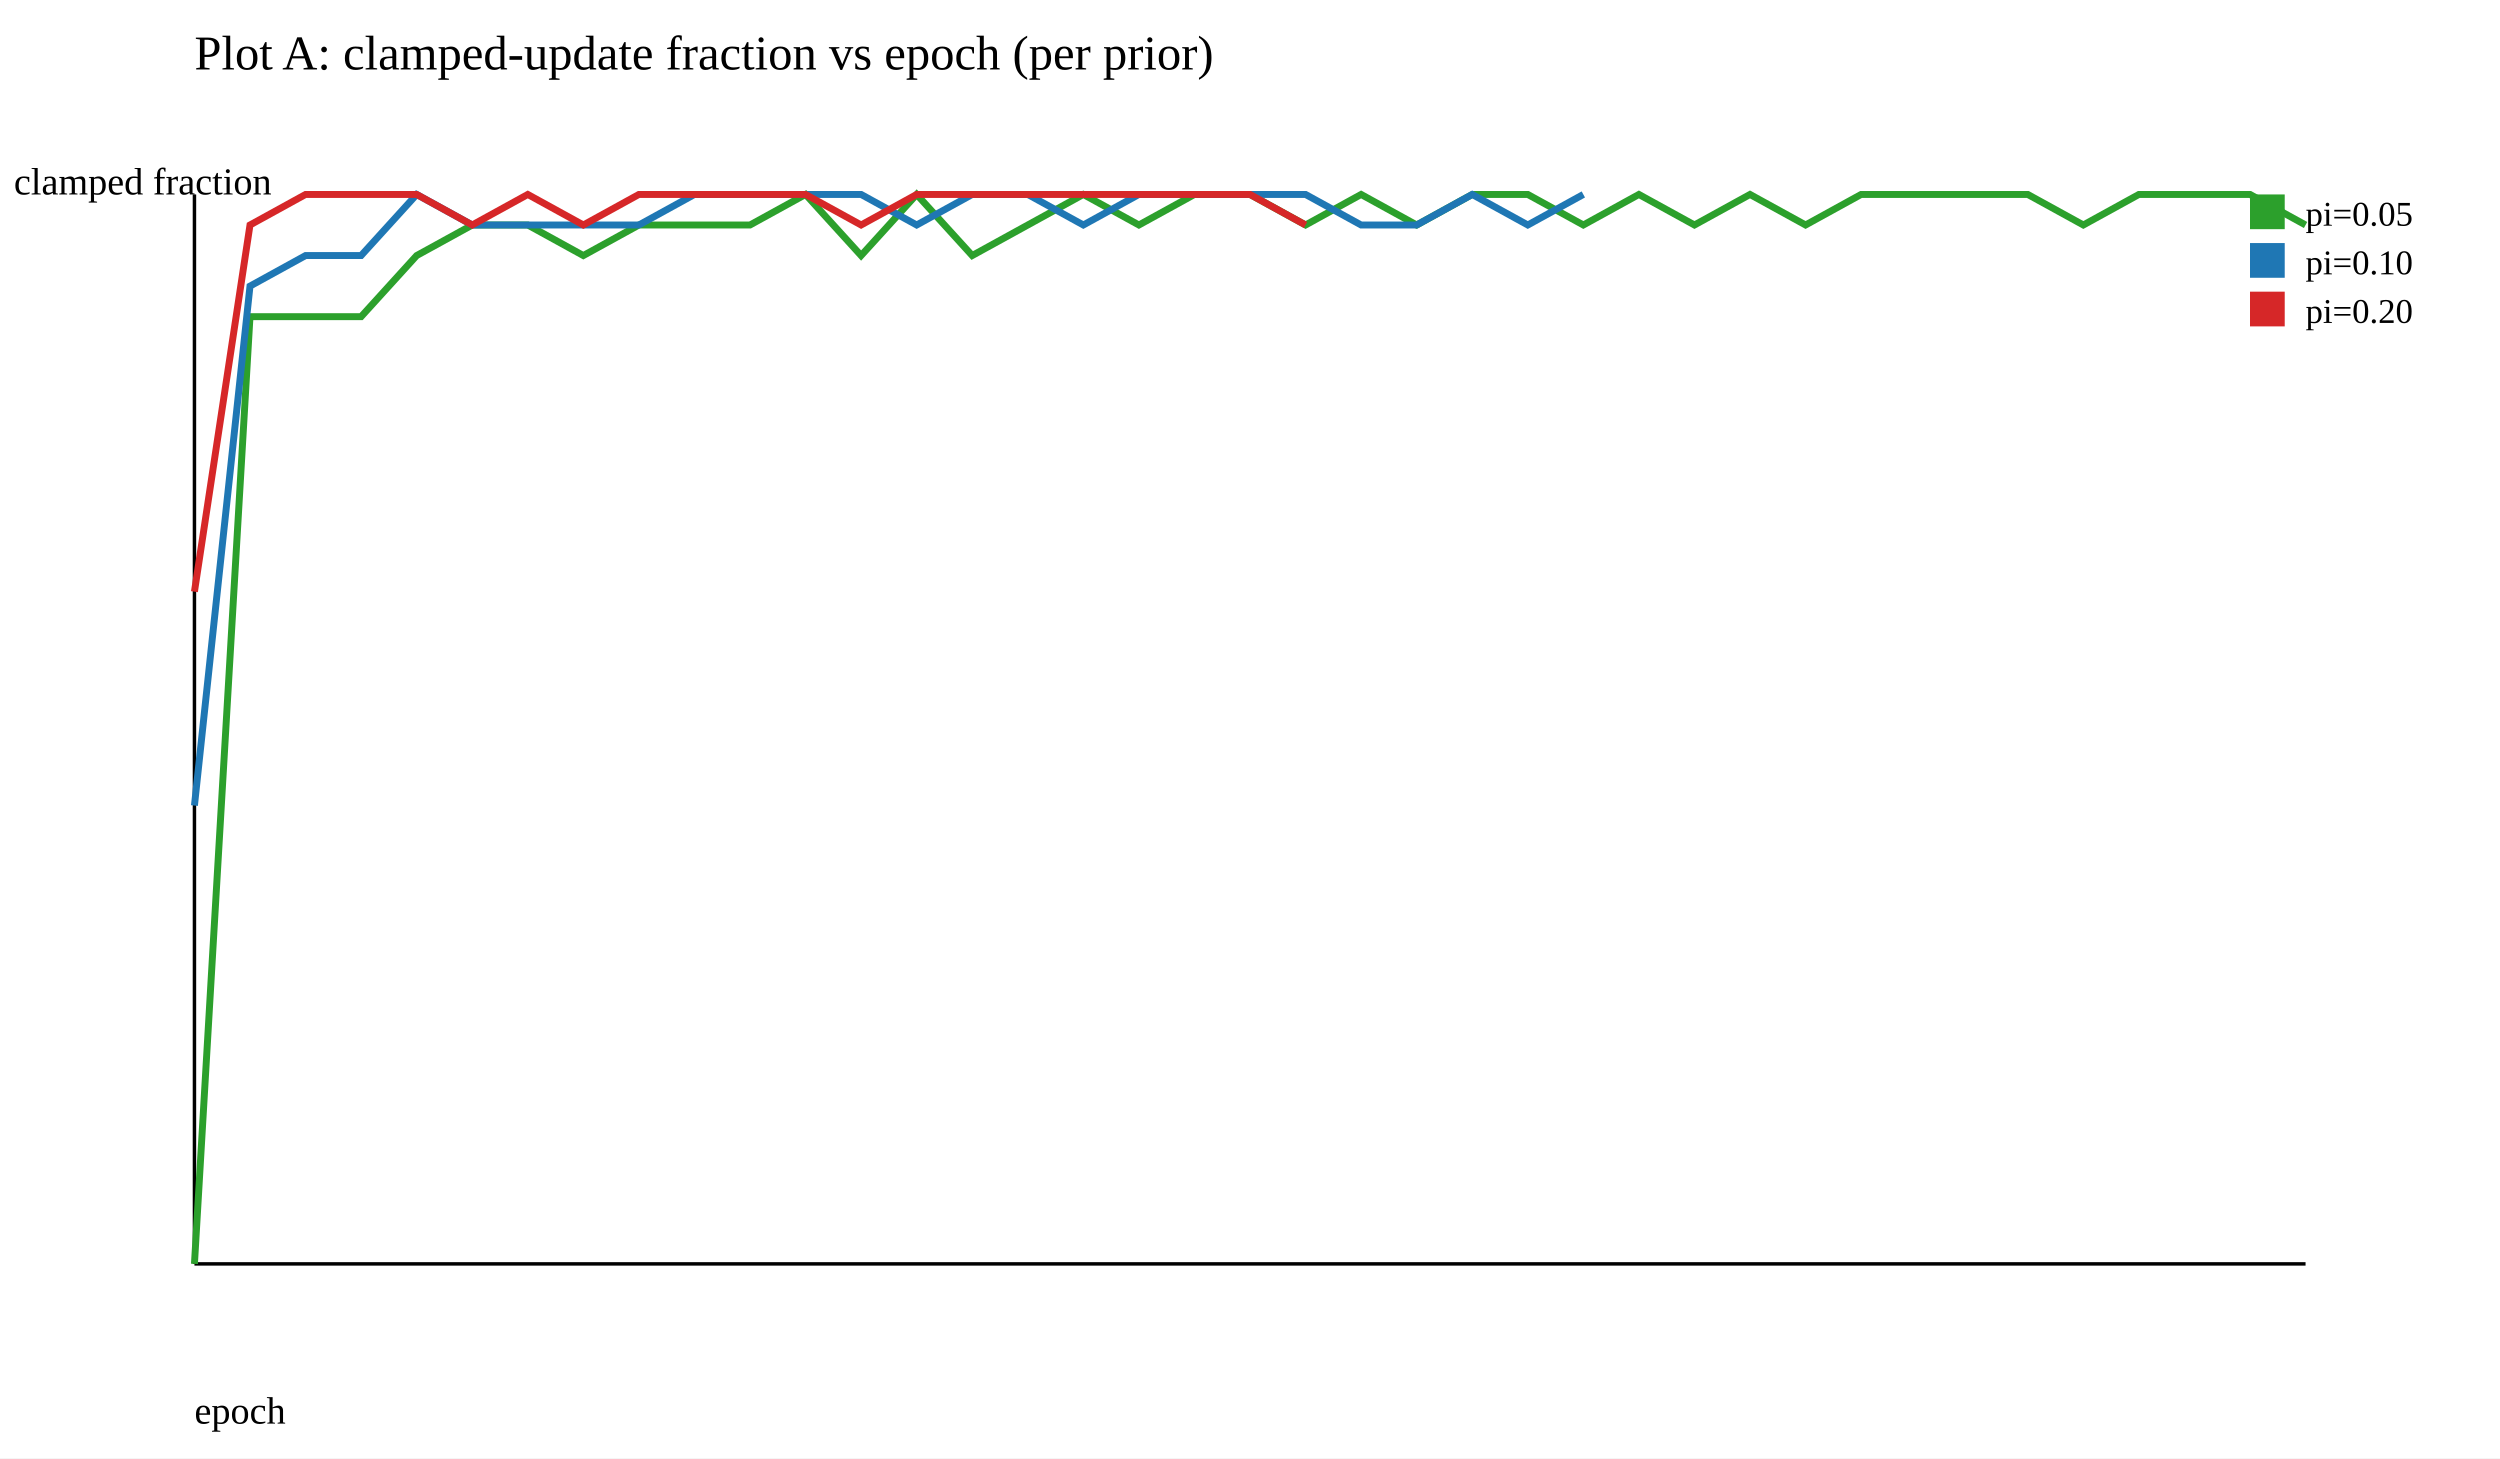
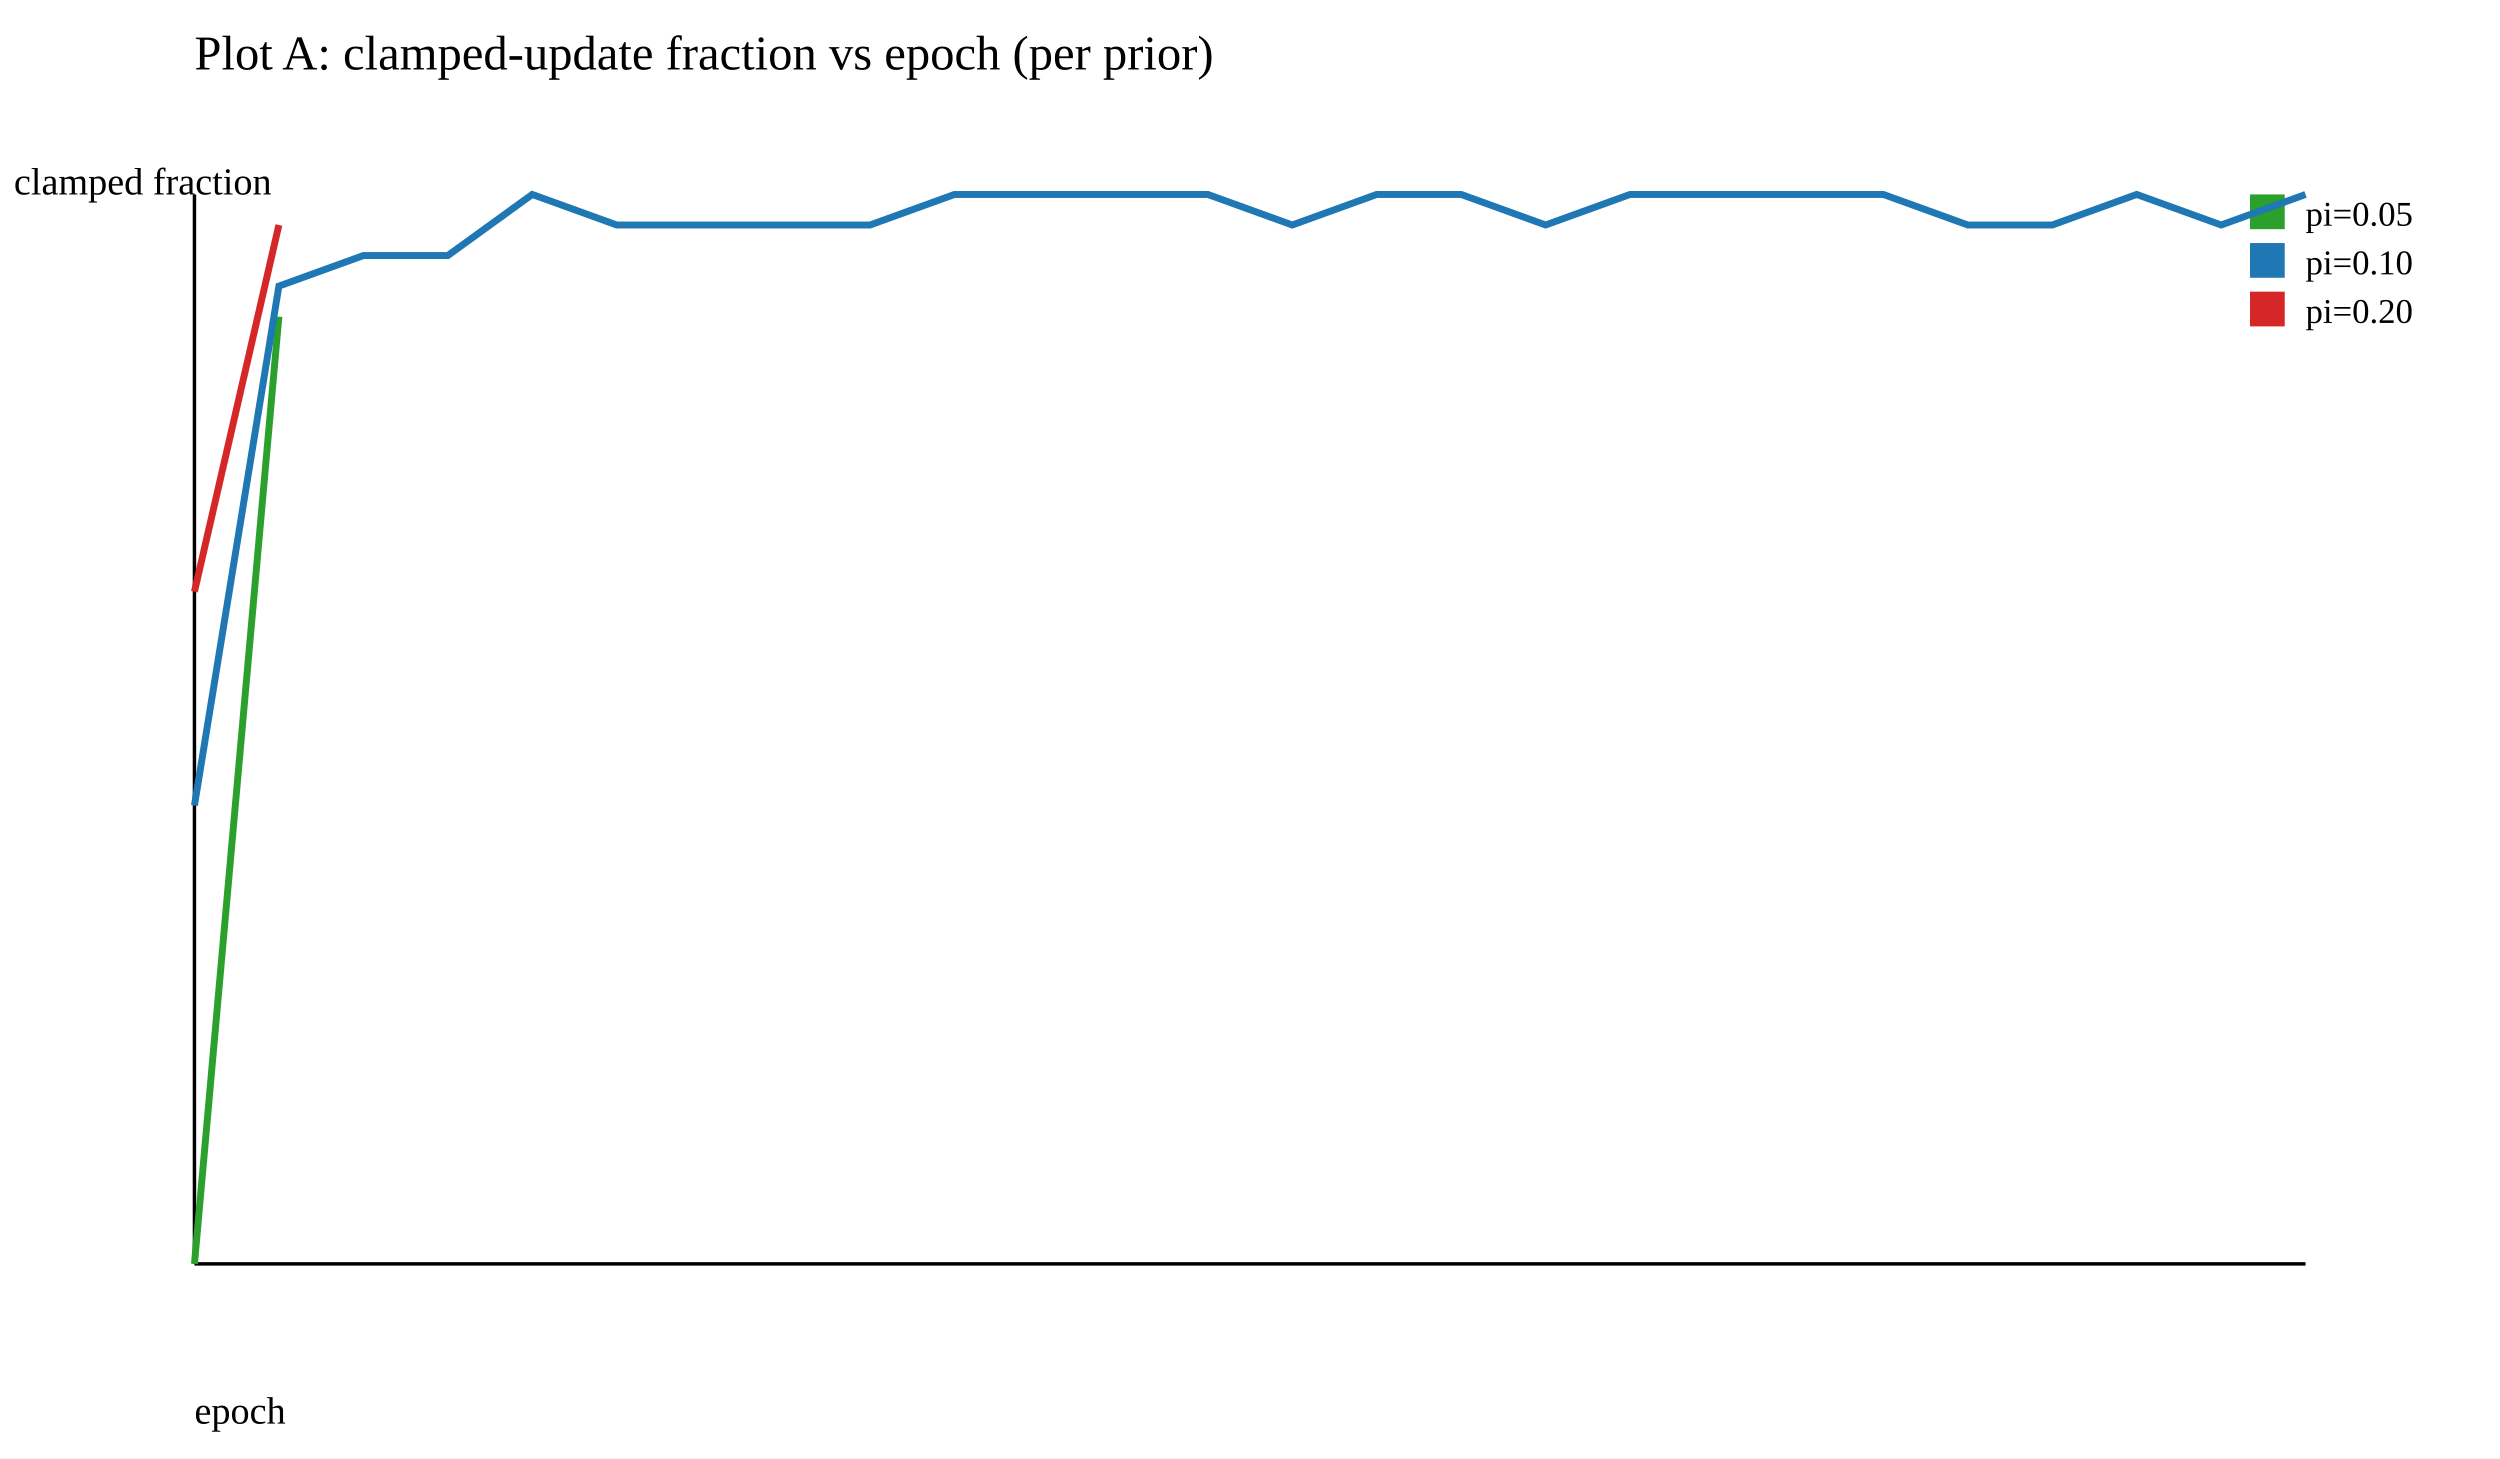
<svg xmlns="http://www.w3.org/2000/svg" width="720" height="420" viewBox="0 0 720 420">
  <rect width="720" height="420" fill="white" />
  <line x1="56" y1="364" x2="664" y2="364" stroke="black" />
  <line x1="56" y1="56" x2="56" y2="364" stroke="black" />
  <text x="56" y="20" font-size="14">Plot A: clamped-update fraction vs epoch (per prior)</text>
  <text x="56" y="410" font-size="11">epoch</text>
  <text x="4" y="56" font-size="11">clamped fraction</text>
-   <polyline points="56.00,364.00 72.00,91.20 88.00,91.20 104.00,91.20 120.00,73.60 136.00,64.80 152.00,64.80 168.00,73.60 184.00,64.80 200.00,64.80 216.00,64.80 232.00,56.00 248.00,73.60 264.00,56.00 280.00,73.60 296.00,64.80 312.00,56.00 328.00,64.80 344.00,56.00 360.00,56.00 376.00,64.80 392.00,56.00 408.00,64.80 424.00,56.00 440.00,56.00 456.00,64.80 472.00,56.00 488.00,64.80 504.00,56.00 520.00,64.80 536.00,56.00 552.00,56.00 568.00,56.00 584.00,56.00 600.00,64.80 616.00,56.00 632.00,56.00 648.00,56.00 664.00,64.80" fill="none" stroke="#2ca02c" stroke-width="2" />
+   <polyline points="56.00,364.00 80.32,91.20" fill="none" stroke="#2ca02c" stroke-width="2" />
  <rect x="648" y="56" width="10" height="10" fill="#2ca02c" />
  <text x="664" y="65" font-size="10">pi=0.05</text>
-   <polyline points="56.00,232.00 72.00,82.40 88.00,73.60 104.00,73.60 120.00,56.00 136.00,64.80 152.00,64.80 168.00,64.80 184.00,64.80 200.00,56.00 216.00,56.00 232.00,56.00 248.00,56.00 264.00,64.80 280.00,56.00 296.00,56.00 312.00,64.80 328.00,56.00 344.00,56.00 360.00,56.00 376.00,56.00 392.00,64.80 408.00,64.80 424.00,56.00 440.00,64.80 456.00,56.00" fill="none" stroke="#1f77b4" stroke-width="2" />
+   <polyline points="56.00,232.00 80.32,82.40 104.64,73.60 128.96,73.60 153.28,56.00 177.60,64.80 201.92,64.80 226.24,64.80 250.56,64.80 274.88,56.00 299.20,56.00 323.52,56.00 347.84,56.00 372.16,64.80 396.48,56.00 420.80,56.00 445.12,64.80 469.44,56.00 493.76,56.00 518.08,56.00 542.40,56.00 566.72,64.80 591.04,64.80 615.36,56.00 639.68,64.80 664.00,56.00" fill="none" stroke="#1f77b4" stroke-width="2" />
  <rect x="648" y="70" width="10" height="10" fill="#1f77b4" />
  <text x="664" y="79" font-size="10">pi=0.10</text>
-   <polyline points="56.00,170.40 72.00,64.80 88.00,56.00 104.00,56.00 120.00,56.00 136.00,64.80 152.00,56.00 168.00,64.80 184.00,56.00 200.00,56.00 216.00,56.00 232.00,56.00 248.00,64.80 264.00,56.00 280.00,56.00 296.00,56.00 312.00,56.00 328.00,56.00 344.00,56.00 360.00,56.00 376.00,64.80" fill="none" stroke="#d62728" stroke-width="2" />
+   <polyline points="56.00,170.40 80.32,64.80" fill="none" stroke="#d62728" stroke-width="2" />
  <rect x="648" y="84" width="10" height="10" fill="#d62728" />
  <text x="664" y="93" font-size="10">pi=0.20</text>
</svg>
